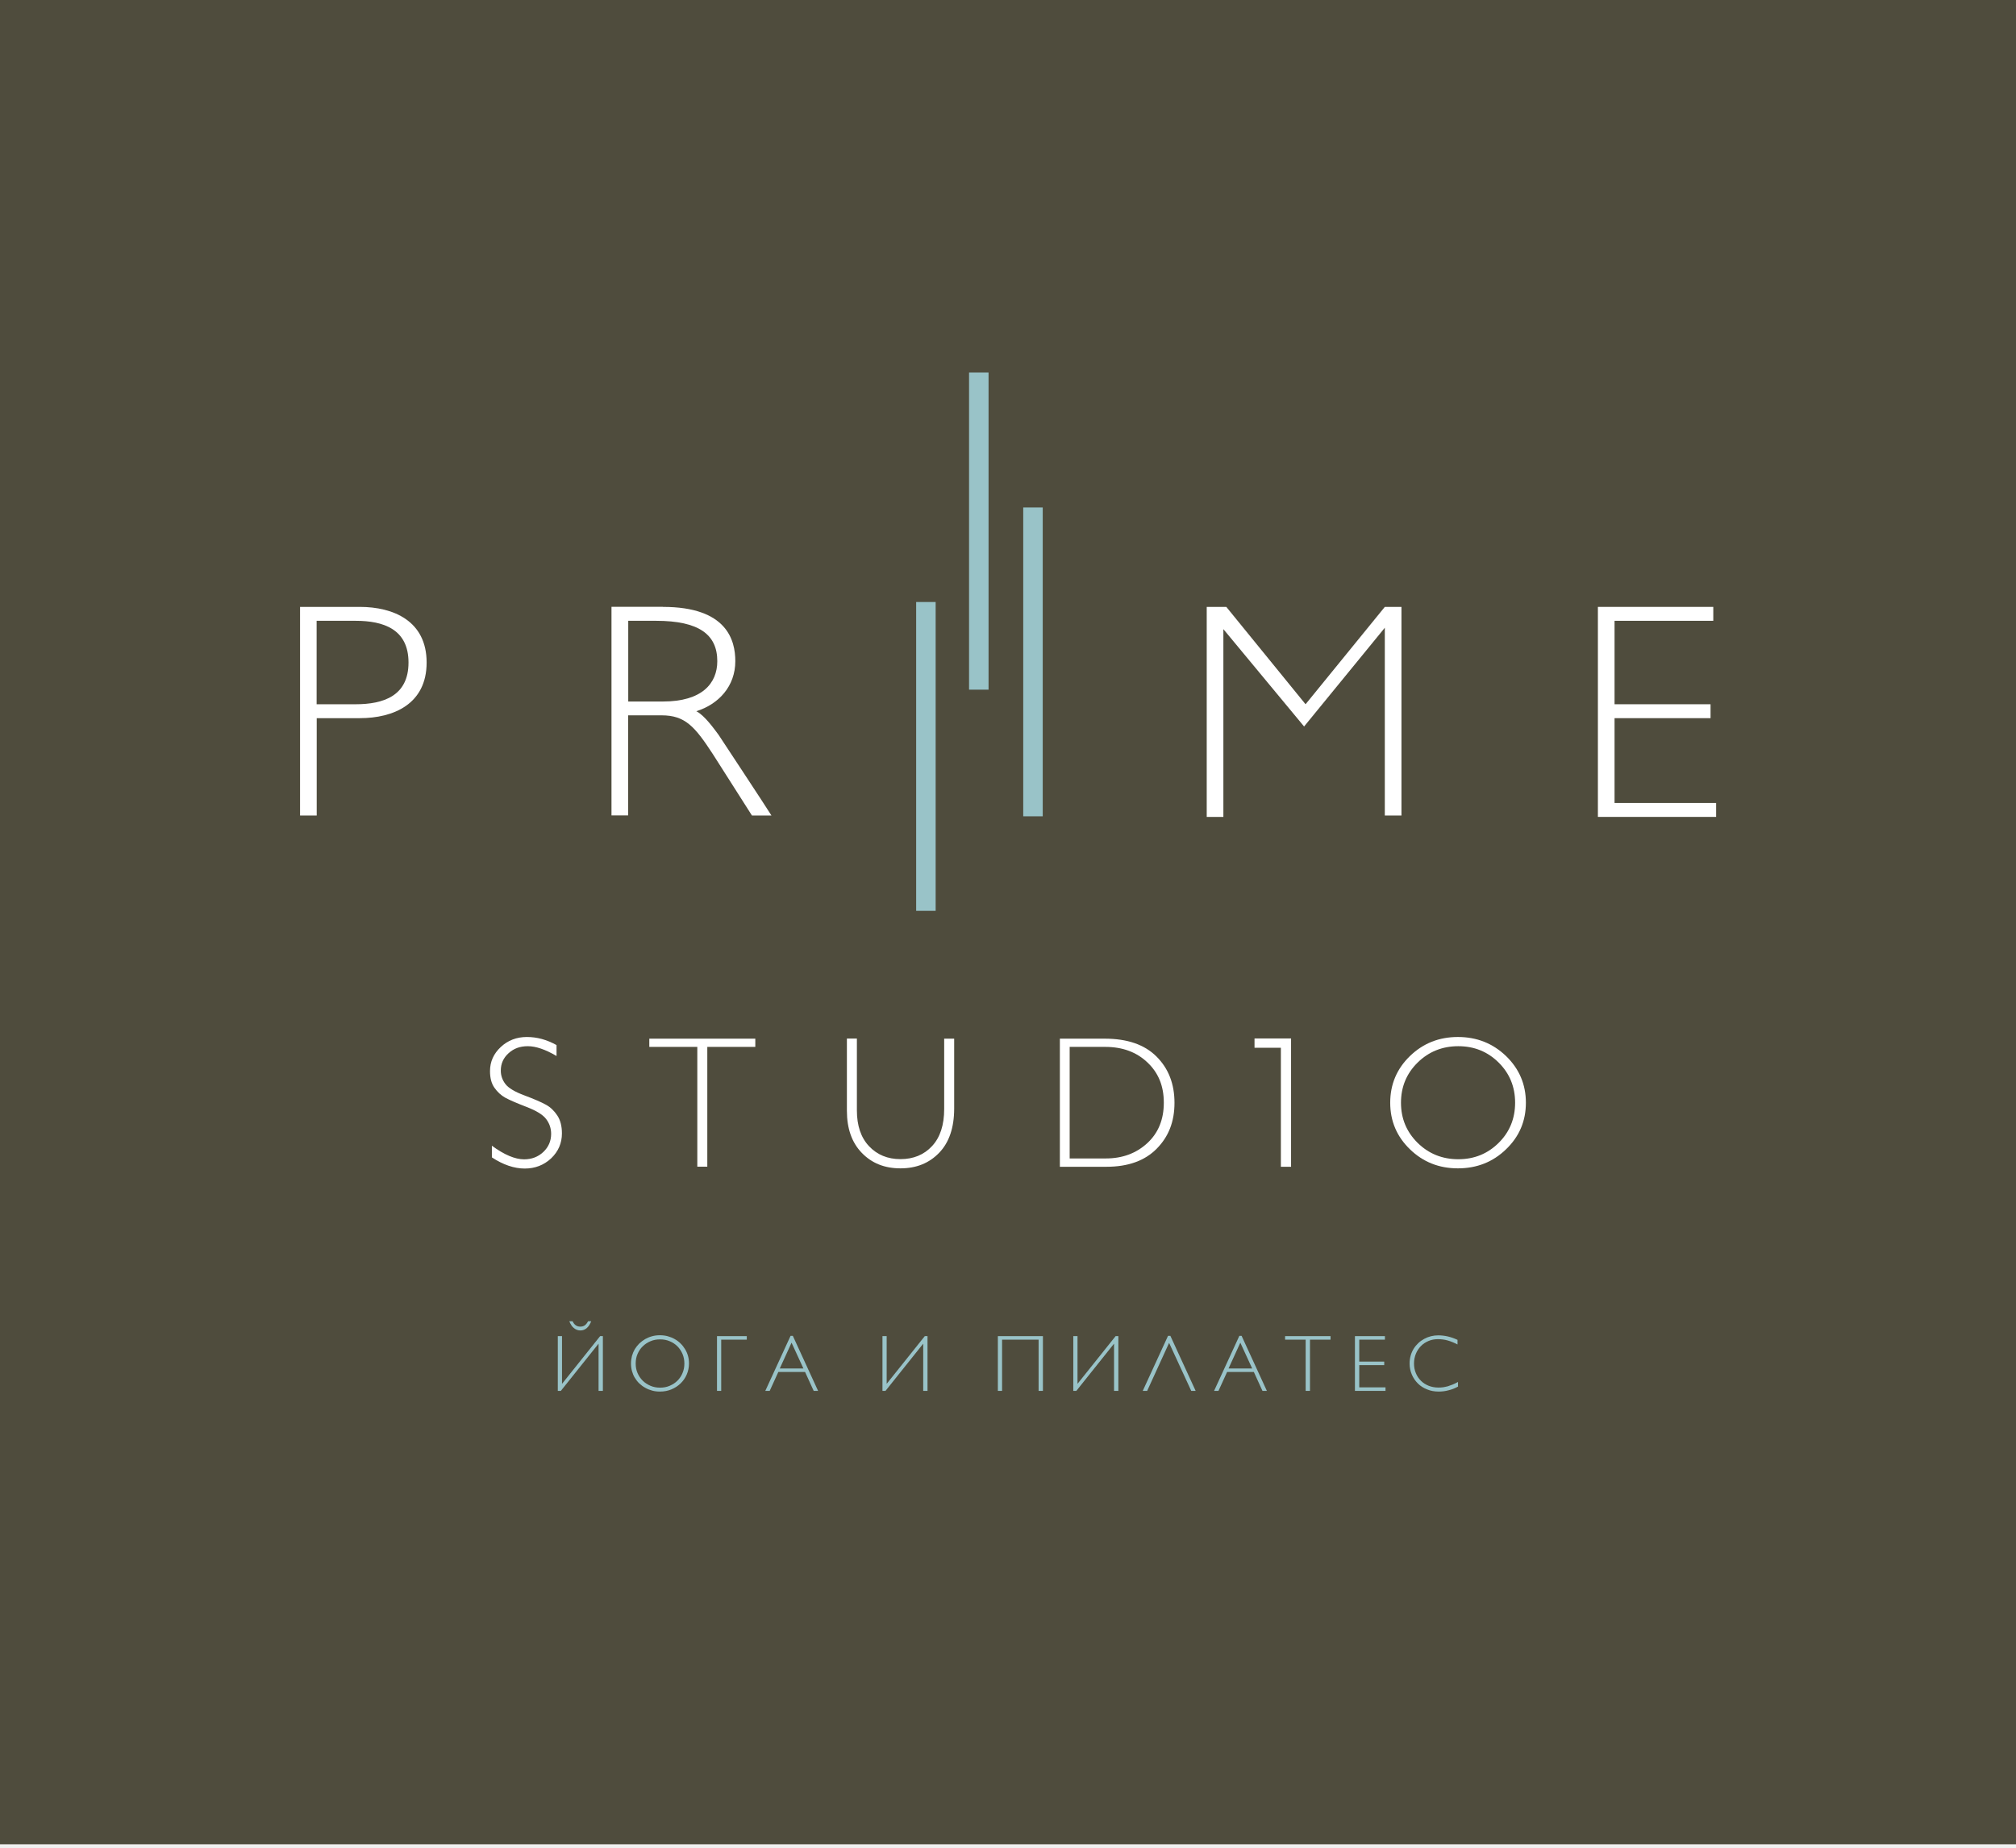
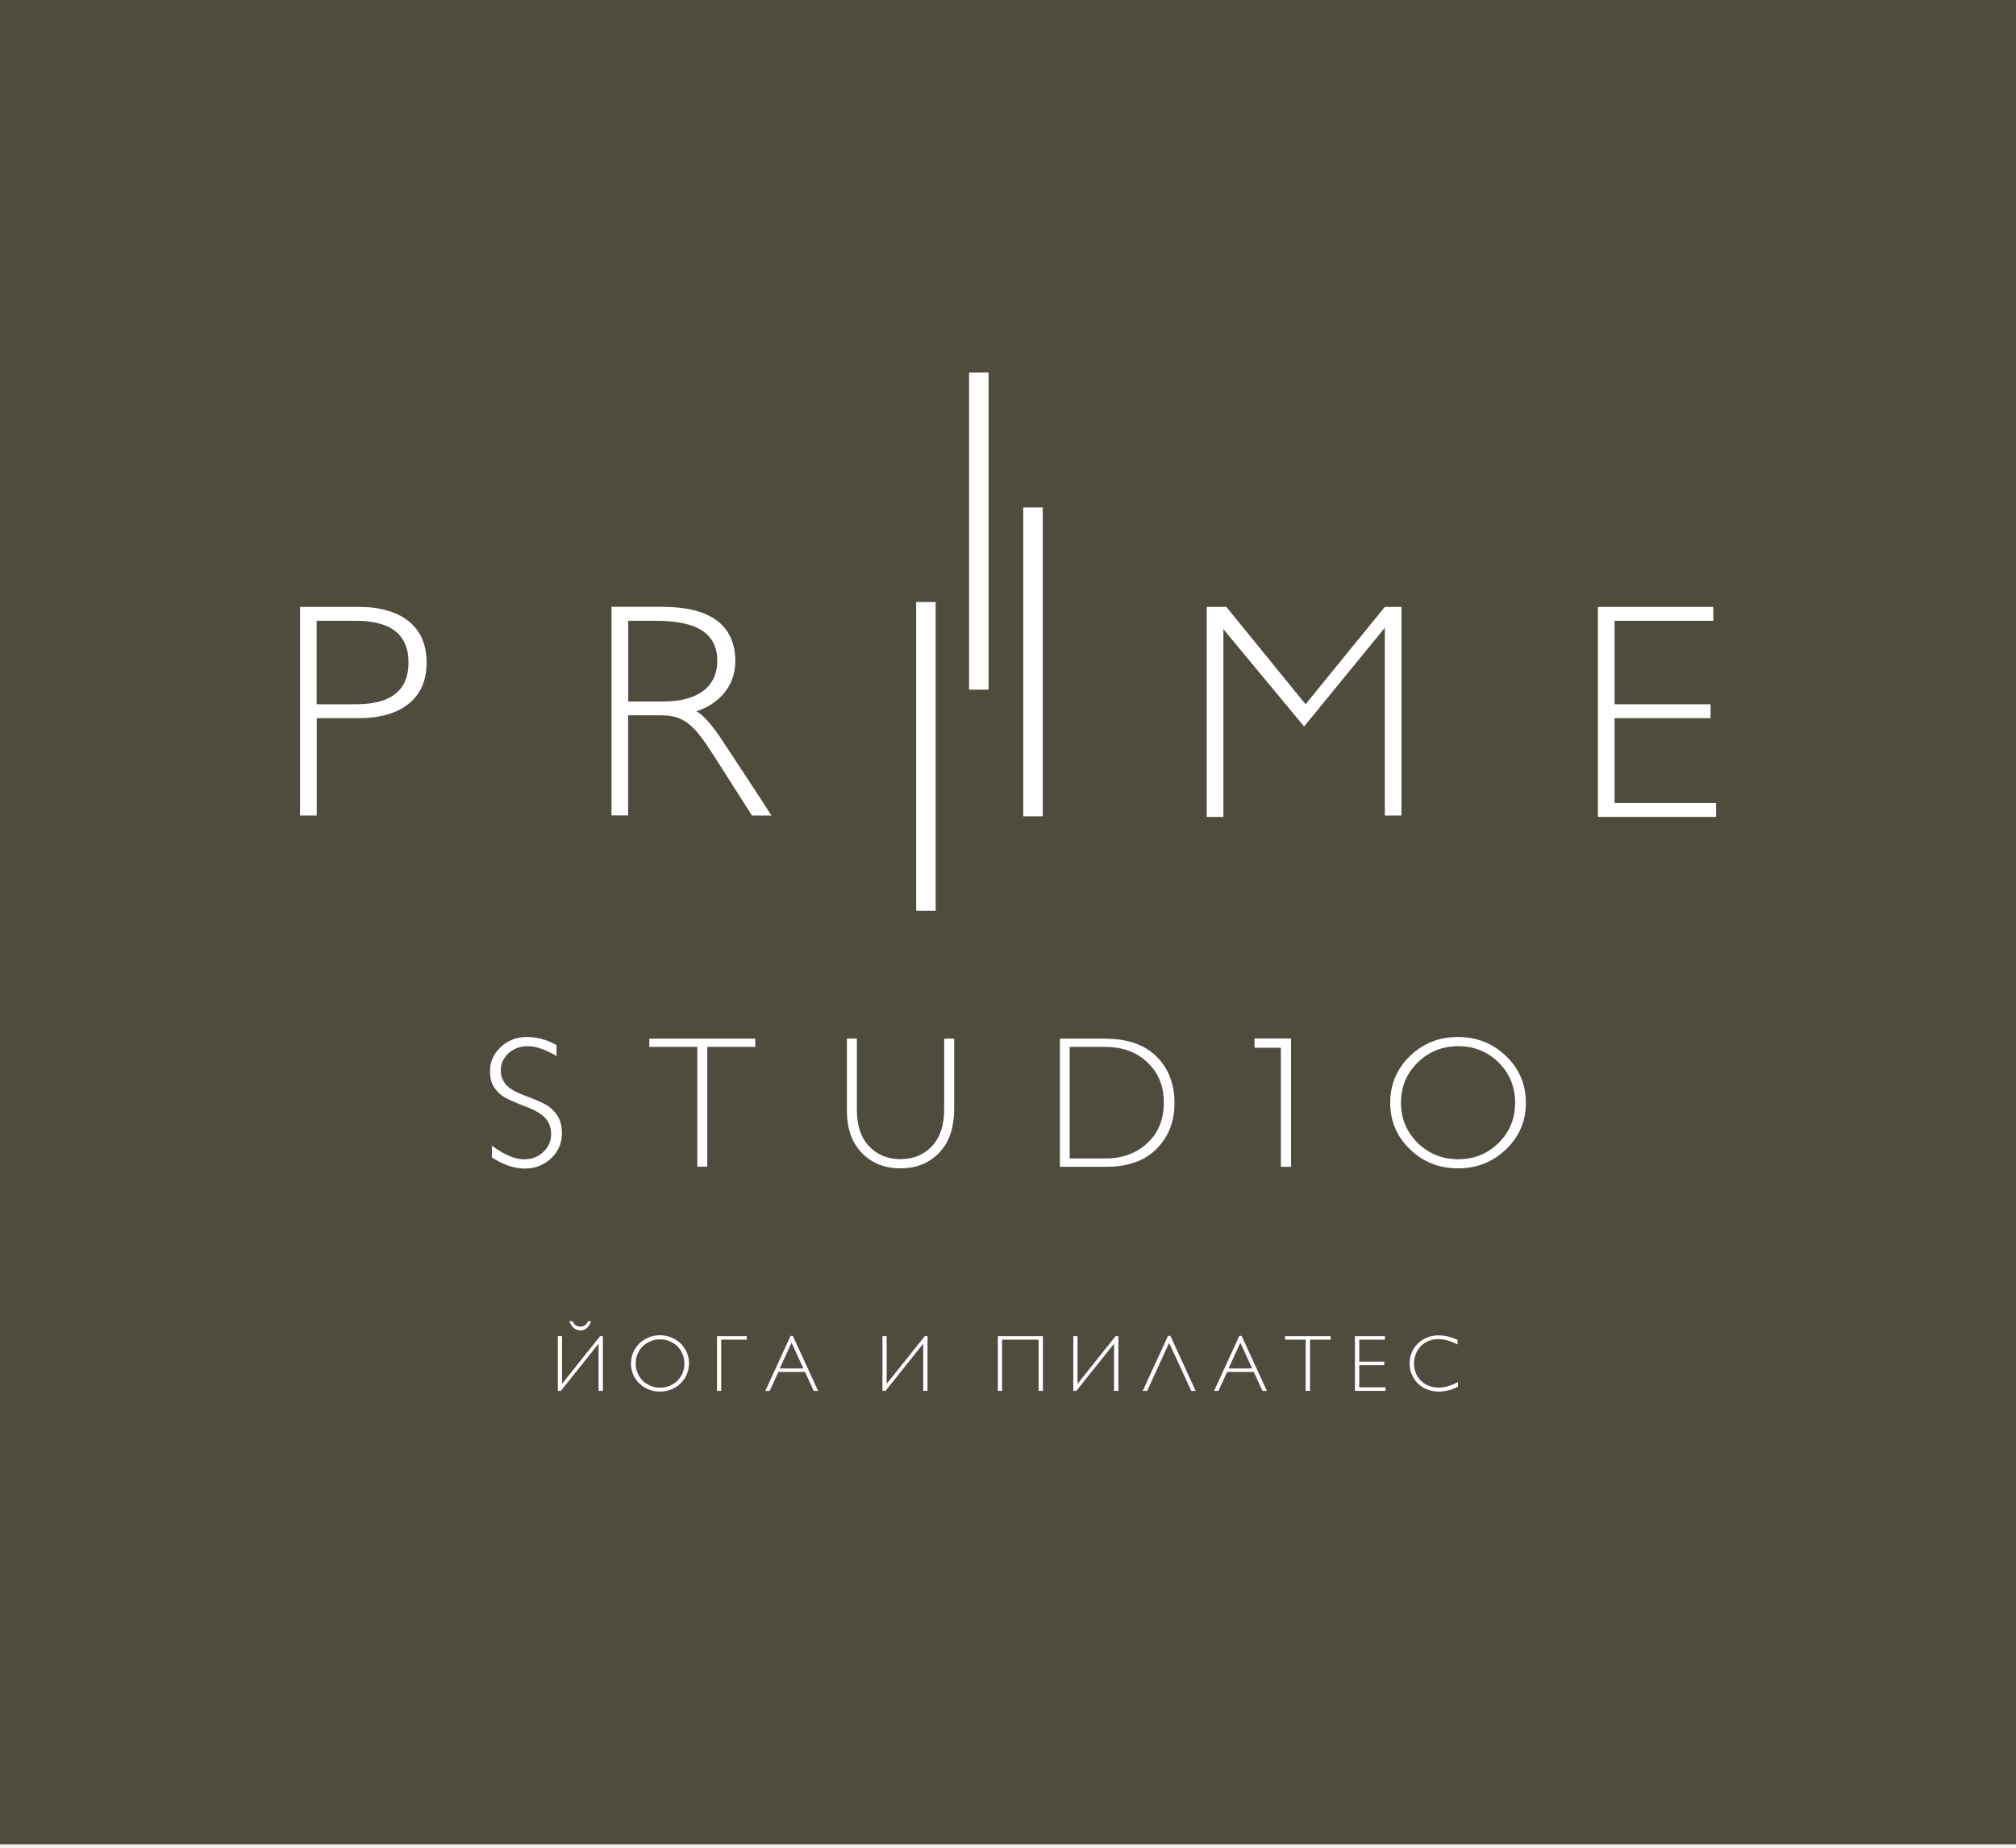
<svg xmlns="http://www.w3.org/2000/svg" width="180" height="165" viewBox="0 0 180 165" fill="none">
-   <g clip-path="url(#clip0_31_286)">
+   <g clip-path="url(#clip0_1106_27)">
    <path d="M180 0H0V164.693H180V0Z" fill="#4F4C3D" />
    <path d="M26.783 54.195H32.127C35.11 54.195 38.092 55.437 38.092 59.163C38.092 62.889 35.11 64.131 32.127 64.131H28.278V72.826H26.791V54.195H26.783ZM28.27 55.437V62.889H31.751C34.235 62.889 36.474 62.146 36.474 59.163C36.474 56.181 34.235 55.437 31.751 55.437H28.27Z" fill="white" />
    <path d="M59.198 54.195C64.91 54.195 65.653 57.178 65.653 59.041C65.653 61.28 64.166 62.889 62.172 63.51C62.916 63.886 63.79 65.129 64.158 65.618C64.158 65.618 68.505 72.205 68.881 72.826H67.14L63.659 67.359C62.041 64.875 61.175 63.878 59.067 63.878H56.084V72.817H54.597V54.186H59.19L59.198 54.195ZM56.093 62.644H59.198C62.679 62.644 64.044 61.026 64.044 59.041C64.044 56.679 62.426 55.437 58.577 55.437H56.093V62.644Z" fill="white" />
    <path d="M108.005 54.195H109.492L116.568 62.889L123.644 54.195H125.131V72.826H123.644V56.058L116.437 64.875L109.23 56.181V72.948H107.743V54.195H107.988H108.005Z" fill="white" />
    <path d="M142.66 54.195H152.972V55.437H144.156V62.889H152.728V64.131H144.156V71.706H153.226V72.948H142.669V54.195H142.66Z" fill="white" />
-     <path d="M88.264 33.264H86.523V61.586H88.264V33.264Z" fill="#99C3C8" />
-     <path d="M83.54 53.758H81.8V81.336H83.54V53.758Z" fill="#99C3C8" />
-     <path d="M93.101 45.317H91.36V72.896H93.101V45.317Z" fill="#99C3C8" />
-     <path d="M53.828 119.315V124.204H53.443V119.988L50.075 124.204H49.804V119.315H50.18V123.575L53.583 119.315H53.828ZM51.125 117.985C51.274 118.309 51.501 118.466 51.807 118.466C51.965 118.466 52.096 118.431 52.209 118.353C52.323 118.274 52.419 118.152 52.507 117.985H52.787C52.577 118.528 52.253 118.808 51.816 118.808C51.711 118.808 51.606 118.79 51.492 118.746C51.387 118.703 51.291 118.641 51.204 118.563C51.169 118.528 51.134 118.493 51.099 118.458C51.064 118.423 51.038 118.379 51.011 118.335C50.985 118.291 50.95 118.239 50.924 118.187C50.898 118.134 50.862 118.064 50.828 117.985H51.125Z" fill="#99C3C8" />
-     <path d="M61.516 121.764C61.516 122.114 61.446 122.438 61.315 122.744C61.184 123.05 61 123.312 60.764 123.54C60.528 123.767 60.257 123.942 59.942 124.073C59.627 124.204 59.286 124.266 58.918 124.266C58.673 124.266 58.446 124.239 58.227 124.178C58.009 124.117 57.799 124.038 57.606 123.924C57.414 123.82 57.239 123.688 57.081 123.54C56.924 123.391 56.793 123.216 56.679 123.032C56.565 122.849 56.487 122.647 56.425 122.429C56.364 122.21 56.338 121.991 56.338 121.755C56.338 121.519 56.373 121.3 56.425 121.082C56.487 120.863 56.574 120.662 56.679 120.478C56.793 120.295 56.924 120.128 57.081 119.971C57.239 119.822 57.414 119.691 57.606 119.577C57.799 119.472 58 119.385 58.227 119.324C58.455 119.262 58.682 119.236 58.918 119.236C59.154 119.236 59.391 119.262 59.618 119.324C59.837 119.385 60.047 119.464 60.239 119.577C60.431 119.682 60.606 119.813 60.764 119.971C60.921 120.12 61.053 120.295 61.166 120.478C61.28 120.662 61.367 120.863 61.429 121.082C61.49 121.3 61.516 121.519 61.516 121.755V121.764ZM61.105 121.764C61.105 121.458 61.053 121.178 60.939 120.907C60.825 120.644 60.676 120.417 60.484 120.225C60.292 120.032 60.055 119.875 59.793 119.77C59.531 119.656 59.242 119.604 58.936 119.604C58.63 119.604 58.341 119.656 58.079 119.77C57.816 119.883 57.58 120.032 57.388 120.225C57.186 120.417 57.038 120.644 56.924 120.907C56.81 121.169 56.758 121.458 56.758 121.764C56.758 122.07 56.81 122.35 56.924 122.612C57.038 122.875 57.195 123.102 57.388 123.295C57.58 123.487 57.816 123.636 58.079 123.75C58.341 123.863 58.63 123.916 58.936 123.916C59.242 123.916 59.531 123.863 59.793 123.75C60.055 123.636 60.292 123.487 60.484 123.295C60.676 123.102 60.834 122.875 60.939 122.612C61.053 122.35 61.105 122.061 61.105 121.764Z" fill="#99C3C8" />
-     <path d="M66.677 119.315V119.63H64.394V124.204H64.018V119.315H66.677Z" fill="#99C3C8" />
-     <path d="M70.788 119.289L73.044 124.204H72.651L71.881 122.516H69.493L68.724 124.204H68.33L70.587 119.289H70.796H70.788ZM71.732 122.201L70.674 119.901L69.624 122.201H71.724H71.732Z" fill="#99C3C8" />
-     <path d="M82.814 119.315V124.204H82.43V119.988L79.062 124.204H78.791V119.315H79.167V123.574L82.57 119.315H82.814Z" fill="#99C3C8" />
-     <path d="M93.118 119.315V124.204H92.733V119.63H89.471V124.204H89.095V119.315H93.118Z" fill="#99C3C8" />
-     <path d="M99.853 119.315V124.204H99.468V119.988L96.101 124.204H95.83V119.315H96.206V123.574L99.608 119.315H99.853Z" fill="#99C3C8" />
-     <path d="M104.498 119.289L106.754 124.204H106.361L104.384 119.918L102.425 124.204H102.031L104.288 119.289H104.498Z" fill="#99C3C8" />
-     <path d="M110.857 119.289L113.113 124.204H112.72L111.95 122.516H109.562L108.792 124.204H108.399L110.656 119.289H110.865H110.857ZM111.801 122.201L110.743 119.901L109.693 122.201H111.793H111.801Z" fill="#99C3C8" />
-     <path d="M118.799 119.315V119.63H116.962V124.204H116.577V119.63H114.74V119.315H118.79H118.799Z" fill="#99C3C8" />
-     <path d="M123.653 119.315V119.63H121.362V121.589H123.592V121.904H121.362V123.889H123.706V124.204H120.977V119.315H123.644H123.653Z" fill="#99C3C8" />
-     <path d="M130.196 123.811C129.916 123.968 129.627 124.082 129.33 124.152C129.041 124.231 128.744 124.266 128.455 124.266C128.079 124.266 127.738 124.204 127.423 124.073C127.108 123.951 126.828 123.776 126.601 123.548C126.373 123.321 126.19 123.058 126.059 122.752C125.927 122.446 125.857 122.114 125.857 121.755C125.857 121.502 125.892 121.265 125.954 121.047C126.015 120.828 126.111 120.618 126.225 120.434C126.339 120.251 126.478 120.085 126.636 119.936C126.793 119.787 126.968 119.665 127.161 119.56C127.353 119.455 127.554 119.376 127.764 119.324C127.974 119.271 128.202 119.245 128.42 119.245C128.7 119.245 128.98 119.28 129.26 119.341C129.549 119.411 129.837 119.507 130.135 119.647V120.058C129.828 119.901 129.531 119.778 129.251 119.7C128.971 119.621 128.683 119.586 128.385 119.586C128.088 119.586 127.799 119.638 127.537 119.752C127.274 119.866 127.047 120.015 126.863 120.207C126.68 120.399 126.522 120.627 126.417 120.889C126.312 121.152 126.251 121.44 126.251 121.755C126.251 122.07 126.304 122.359 126.417 122.621C126.522 122.884 126.68 123.111 126.872 123.303C127.064 123.496 127.301 123.644 127.563 123.749C127.834 123.854 128.123 123.907 128.438 123.907C128.578 123.907 128.709 123.898 128.849 123.881C128.98 123.863 129.12 123.828 129.269 123.793C129.409 123.749 129.557 123.697 129.706 123.636C129.855 123.575 130.012 123.496 130.178 123.408V123.802L130.196 123.811Z" fill="#99C3C8" />
-     <path d="M49.691 93.328V94.299C48.693 93.713 47.845 93.424 47.128 93.424C46.41 93.424 45.868 93.634 45.404 94.054C44.941 94.474 44.714 94.99 44.714 95.602C44.714 96.048 44.853 96.442 45.125 96.801C45.396 97.159 45.964 97.5 46.839 97.824C47.705 98.148 48.343 98.427 48.737 98.646C49.139 98.865 49.472 99.18 49.752 99.6C50.032 100.019 50.172 100.553 50.172 101.209C50.172 102.084 49.848 102.827 49.209 103.439C48.562 104.043 47.775 104.349 46.848 104.349C45.921 104.349 44.923 104.017 43.918 103.352V102.311C45.028 103.125 45.991 103.527 46.795 103.527C47.469 103.527 48.046 103.308 48.51 102.871C48.973 102.434 49.209 101.891 49.209 101.253C49.209 100.763 49.061 100.326 48.772 99.941C48.483 99.547 47.897 99.189 47.014 98.847C46.13 98.506 45.501 98.235 45.116 98.025C44.74 97.815 44.416 97.518 44.145 97.133C43.874 96.748 43.751 96.25 43.751 95.646C43.751 94.806 44.075 94.089 44.714 93.494C45.352 92.9 46.13 92.602 47.04 92.602C47.95 92.602 48.807 92.838 49.682 93.319L49.691 93.328Z" fill="white" />
+     <path d="M88.264 33.264H86.523V61.586H88.264V33.264Z" fill="white" />
+     <path d="M83.54 53.758H81.8V81.336H83.54V53.758Z" fill="white" />
+     <path d="M93.101 45.317H91.36V72.895H93.101V45.317Z" fill="white" />
+     <path d="M53.828 119.315V124.204H53.443V119.988L50.075 124.204H49.804V119.315H50.18V123.575L53.583 119.315H53.828ZM51.125 117.985C51.274 118.309 51.501 118.466 51.807 118.466C51.965 118.466 52.096 118.431 52.209 118.353C52.323 118.274 52.419 118.152 52.507 117.985H52.787C52.577 118.528 52.253 118.808 51.816 118.808C51.711 118.808 51.606 118.79 51.492 118.746C51.387 118.703 51.291 118.641 51.204 118.563C51.169 118.528 51.134 118.493 51.099 118.458C51.064 118.423 51.038 118.379 51.011 118.335C50.985 118.291 50.95 118.239 50.924 118.187C50.898 118.134 50.862 118.064 50.828 117.985H51.125Z" fill="white" />
+     <path d="M61.516 121.764C61.516 122.114 61.446 122.437 61.315 122.744C61.184 123.05 61 123.312 60.764 123.539C60.528 123.767 60.257 123.942 59.942 124.073C59.627 124.204 59.286 124.265 58.918 124.265C58.673 124.265 58.446 124.239 58.227 124.178C58.009 124.117 57.799 124.038 57.606 123.924C57.414 123.819 57.239 123.688 57.081 123.539C56.924 123.391 56.793 123.216 56.679 123.032C56.565 122.849 56.487 122.647 56.425 122.429C56.364 122.21 56.338 121.991 56.338 121.755C56.338 121.519 56.373 121.3 56.425 121.082C56.487 120.863 56.574 120.662 56.679 120.478C56.793 120.294 56.924 120.128 57.081 119.971C57.239 119.822 57.414 119.691 57.606 119.577C57.799 119.472 58 119.385 58.227 119.324C58.455 119.262 58.682 119.236 58.918 119.236C59.154 119.236 59.391 119.262 59.618 119.324C59.837 119.385 60.047 119.463 60.239 119.577C60.431 119.682 60.606 119.813 60.764 119.971C60.921 120.12 61.053 120.294 61.166 120.478C61.28 120.662 61.367 120.863 61.429 121.082C61.49 121.3 61.516 121.519 61.516 121.755V121.764ZM61.105 121.764C61.105 121.458 61.053 121.178 60.939 120.907C60.825 120.644 60.676 120.417 60.484 120.224C60.292 120.032 60.055 119.875 59.793 119.77C59.531 119.656 59.242 119.603 58.936 119.603C58.63 119.603 58.341 119.656 58.079 119.77C57.816 119.883 57.58 120.032 57.388 120.224C57.187 120.417 57.038 120.644 56.924 120.907C56.81 121.169 56.758 121.458 56.758 121.764C56.758 122.07 56.81 122.35 56.924 122.612C57.038 122.875 57.195 123.102 57.388 123.295C57.58 123.487 57.816 123.636 58.079 123.749C58.341 123.863 58.63 123.916 58.936 123.916C59.242 123.916 59.531 123.863 59.793 123.749C60.055 123.636 60.292 123.487 60.484 123.295C60.676 123.102 60.834 122.875 60.939 122.612C61.053 122.35 61.105 122.061 61.105 121.764Z" fill="white" />
+     <path d="M66.677 119.315V119.63H64.394V124.204H64.018V119.315H66.677Z" fill="white" />
+     <path d="M70.788 119.289L73.044 124.204H72.651L71.881 122.516H69.493L68.724 124.204H68.33L70.587 119.289H70.796H70.788ZM71.732 122.201L70.674 119.901L69.624 122.201H71.724H71.732Z" fill="white" />
+     <path d="M82.814 119.315V124.204H82.43V119.988L79.062 124.204H78.791V119.315H79.167V123.575L82.57 119.315H82.814Z" fill="white" />
+     <path d="M93.118 119.315V124.204H92.733V119.63H89.471V124.204H89.095V119.315H93.118Z" fill="white" />
+     <path d="M99.853 119.315V124.204H99.468V119.988L96.101 124.204H95.83V119.315H96.206V123.575L99.608 119.315H99.853Z" fill="white" />
+     <path d="M104.498 119.289L106.754 124.204H106.361L104.384 119.918L102.425 124.204H102.031L104.288 119.289H104.498Z" fill="white" />
+     <path d="M110.857 119.289L113.113 124.204H112.72L111.95 122.516H109.562L108.792 124.204H108.399L110.656 119.289H110.865H110.857ZM111.801 122.201L110.743 119.901L109.693 122.201H111.793H111.801Z" fill="white" />
+     <path d="M118.799 119.315V119.63H116.962V124.204H116.577V119.63H114.74V119.315H118.79H118.799Z" fill="white" />
+     <path d="M123.653 119.315V119.63H121.362V121.589H123.592V121.904H121.362V123.89H123.706V124.204H120.977V119.315H123.644H123.653Z" fill="white" />
+     <path d="M130.196 123.811C129.916 123.968 129.627 124.082 129.33 124.152C129.041 124.231 128.744 124.266 128.455 124.266C128.079 124.266 127.738 124.204 127.423 124.073C127.108 123.951 126.828 123.776 126.601 123.548C126.373 123.321 126.19 123.058 126.059 122.752C125.927 122.446 125.857 122.114 125.857 121.755C125.857 121.502 125.892 121.265 125.954 121.047C126.015 120.828 126.111 120.618 126.225 120.434C126.339 120.251 126.478 120.085 126.636 119.936C126.793 119.787 126.968 119.665 127.161 119.56C127.353 119.455 127.554 119.376 127.764 119.324C127.974 119.271 128.202 119.245 128.42 119.245C128.7 119.245 128.98 119.28 129.26 119.341C129.549 119.411 129.837 119.507 130.135 119.647V120.058C129.828 119.901 129.531 119.778 129.251 119.7C128.971 119.621 128.683 119.586 128.385 119.586C128.088 119.586 127.799 119.638 127.537 119.752C127.274 119.866 127.047 120.015 126.863 120.207C126.68 120.399 126.522 120.627 126.417 120.889C126.312 121.152 126.251 121.44 126.251 121.755C126.251 122.07 126.304 122.359 126.417 122.621C126.522 122.884 126.68 123.111 126.872 123.303C127.064 123.496 127.301 123.644 127.563 123.749C127.834 123.854 128.123 123.907 128.438 123.907C128.578 123.907 128.709 123.898 128.849 123.881C128.98 123.863 129.12 123.828 129.269 123.793C129.409 123.749 129.557 123.697 129.706 123.636C129.855 123.575 130.012 123.496 130.178 123.408V123.802L130.196 123.811Z" fill="white" />
+     <path d="M49.691 93.328V94.299C48.693 93.713 47.845 93.424 47.128 93.424C46.41 93.424 45.868 93.634 45.404 94.054C44.941 94.474 44.714 94.99 44.714 95.602C44.714 96.048 44.853 96.442 45.125 96.8C45.396 97.159 45.964 97.5 46.839 97.824C47.705 98.147 48.343 98.427 48.737 98.646C49.139 98.865 49.472 99.18 49.752 99.6C50.032 100.019 50.172 100.553 50.172 101.209C50.172 102.084 49.848 102.827 49.209 103.439C48.562 104.043 47.775 104.349 46.848 104.349C45.921 104.349 44.923 104.017 43.918 103.352V102.311C45.028 103.124 45.991 103.527 46.795 103.527C47.469 103.527 48.046 103.308 48.51 102.871C48.973 102.433 49.209 101.891 49.209 101.253C49.209 100.763 49.061 100.325 48.772 99.941C48.483 99.547 47.897 99.188 47.014 98.847C46.13 98.506 45.501 98.235 45.116 98.025C44.74 97.815 44.416 97.518 44.145 97.133C43.874 96.748 43.751 96.249 43.751 95.646C43.751 94.806 44.075 94.089 44.714 93.494C45.352 92.899 46.13 92.602 47.04 92.602C47.95 92.602 48.807 92.838 49.682 93.319L49.691 93.328Z" fill="white" />
    <path d="M67.438 92.751V93.486H63.152V104.183H62.26V93.486H57.974V92.751H67.446H67.438Z" fill="white" />
-     <path d="M84.31 92.751H85.194V98.987C85.194 100.693 84.748 102.014 83.855 102.941C82.963 103.868 81.817 104.332 80.4 104.332C78.983 104.332 77.846 103.877 76.954 102.958C76.062 102.04 75.616 100.789 75.616 99.188V92.742H76.508V99.153C76.508 100.518 76.867 101.585 77.593 102.355C78.319 103.124 79.255 103.509 80.4 103.509C81.546 103.509 82.5 103.124 83.217 102.346C83.943 101.568 84.302 100.465 84.302 99.031V92.742L84.31 92.751Z" fill="white" />
-     <path d="M94.623 92.751H98.629C100.658 92.751 102.197 93.284 103.264 94.352C104.332 95.419 104.865 96.792 104.865 98.48C104.865 100.168 104.34 101.498 103.282 102.573C102.224 103.649 100.728 104.192 98.786 104.192H94.631V92.751H94.623ZM95.506 93.486V103.448H98.734C100.212 103.448 101.445 102.993 102.434 102.084C103.422 101.174 103.912 99.967 103.912 98.471C103.912 96.976 103.431 95.803 102.451 94.876C101.48 93.949 100.221 93.486 98.681 93.486H95.515H95.506Z" fill="white" />
-     <path d="M130.17 92.602C131.858 92.602 133.292 93.171 134.473 94.308C135.645 95.445 136.24 96.836 136.24 98.471C136.24 100.107 135.654 101.489 134.473 102.626C133.301 103.763 131.866 104.332 130.17 104.332C128.473 104.332 127.056 103.763 125.884 102.626C124.712 101.489 124.126 100.107 124.126 98.471C124.126 96.836 124.712 95.445 125.884 94.308C127.056 93.171 128.481 92.602 130.17 92.602ZM130.205 103.518C131.63 103.518 132.829 103.028 133.808 102.057C134.788 101.087 135.278 99.888 135.278 98.471C135.278 97.054 134.788 95.856 133.808 94.885C132.829 93.914 131.63 93.424 130.205 93.424C128.779 93.424 127.563 93.914 126.575 94.885C125.586 95.856 125.088 97.054 125.088 98.471C125.088 99.888 125.586 101.078 126.575 102.057C127.563 103.028 128.779 103.518 130.205 103.518Z" fill="white" />
-     <path d="M112.011 92.733V93.564H114.364V104.192H115.274V92.733H112.011Z" fill="white" />
+     <path d="M84.31 92.751H85.194V98.987C85.194 100.693 84.748 102.014 83.855 102.941C82.963 103.868 81.817 104.331 80.4 104.331C78.983 104.331 77.846 103.877 76.954 102.958C76.062 102.04 75.616 100.789 75.616 99.188V92.742H76.508V99.153C76.508 100.518 76.867 101.585 77.593 102.355C78.319 103.124 79.255 103.509 80.4 103.509C81.546 103.509 82.5 103.124 83.217 102.346C83.943 101.567 84.302 100.465 84.302 99.031V92.742L84.31 92.751Z" fill="white" />
+     <path d="M94.623 92.751H98.629C100.658 92.751 102.197 93.284 103.264 94.351C104.332 95.418 104.865 96.792 104.865 98.48C104.865 100.168 104.34 101.498 103.282 102.573C102.224 103.649 100.728 104.192 98.786 104.192H94.631V92.751H94.623ZM95.506 93.486V103.448H98.734C100.212 103.448 101.445 102.993 102.434 102.084C103.422 101.174 103.912 99.967 103.912 98.471C103.912 96.975 103.431 95.803 102.451 94.876C101.48 93.949 100.221 93.486 98.681 93.486H95.515H95.506Z" fill="white" />
+     <path d="M130.17 92.602C131.858 92.602 133.292 93.171 134.473 94.308C135.645 95.445 136.24 96.835 136.24 98.471C136.24 100.107 135.654 101.489 134.473 102.626C133.301 103.763 131.866 104.331 130.17 104.331C128.473 104.331 127.056 103.763 125.884 102.626C124.712 101.489 124.126 100.107 124.126 98.471C124.126 96.835 124.712 95.445 125.884 94.308C127.056 93.171 128.481 92.602 130.17 92.602ZM130.205 103.518C131.63 103.518 132.829 103.028 133.808 102.057C134.788 101.086 135.278 99.888 135.278 98.471C135.278 97.054 134.788 95.856 133.808 94.885C132.829 93.914 131.63 93.424 130.205 93.424C128.779 93.424 127.563 93.914 126.575 94.885C125.586 95.856 125.088 97.054 125.088 98.471C125.088 99.888 125.586 101.078 126.575 102.057C127.563 103.028 128.779 103.518 130.205 103.518Z" fill="white" />
+     <path d="M112.011 92.733V93.564H114.364V104.191H115.274V92.733H112.011Z" fill="white" />
  </g>
  <defs>
-     <clipPath id="clip0_31_286">
+     <clipPath id="clip0_1106_27">
      <rect width="180" height="164.693" fill="white" />
    </clipPath>
  </defs>
</svg>
